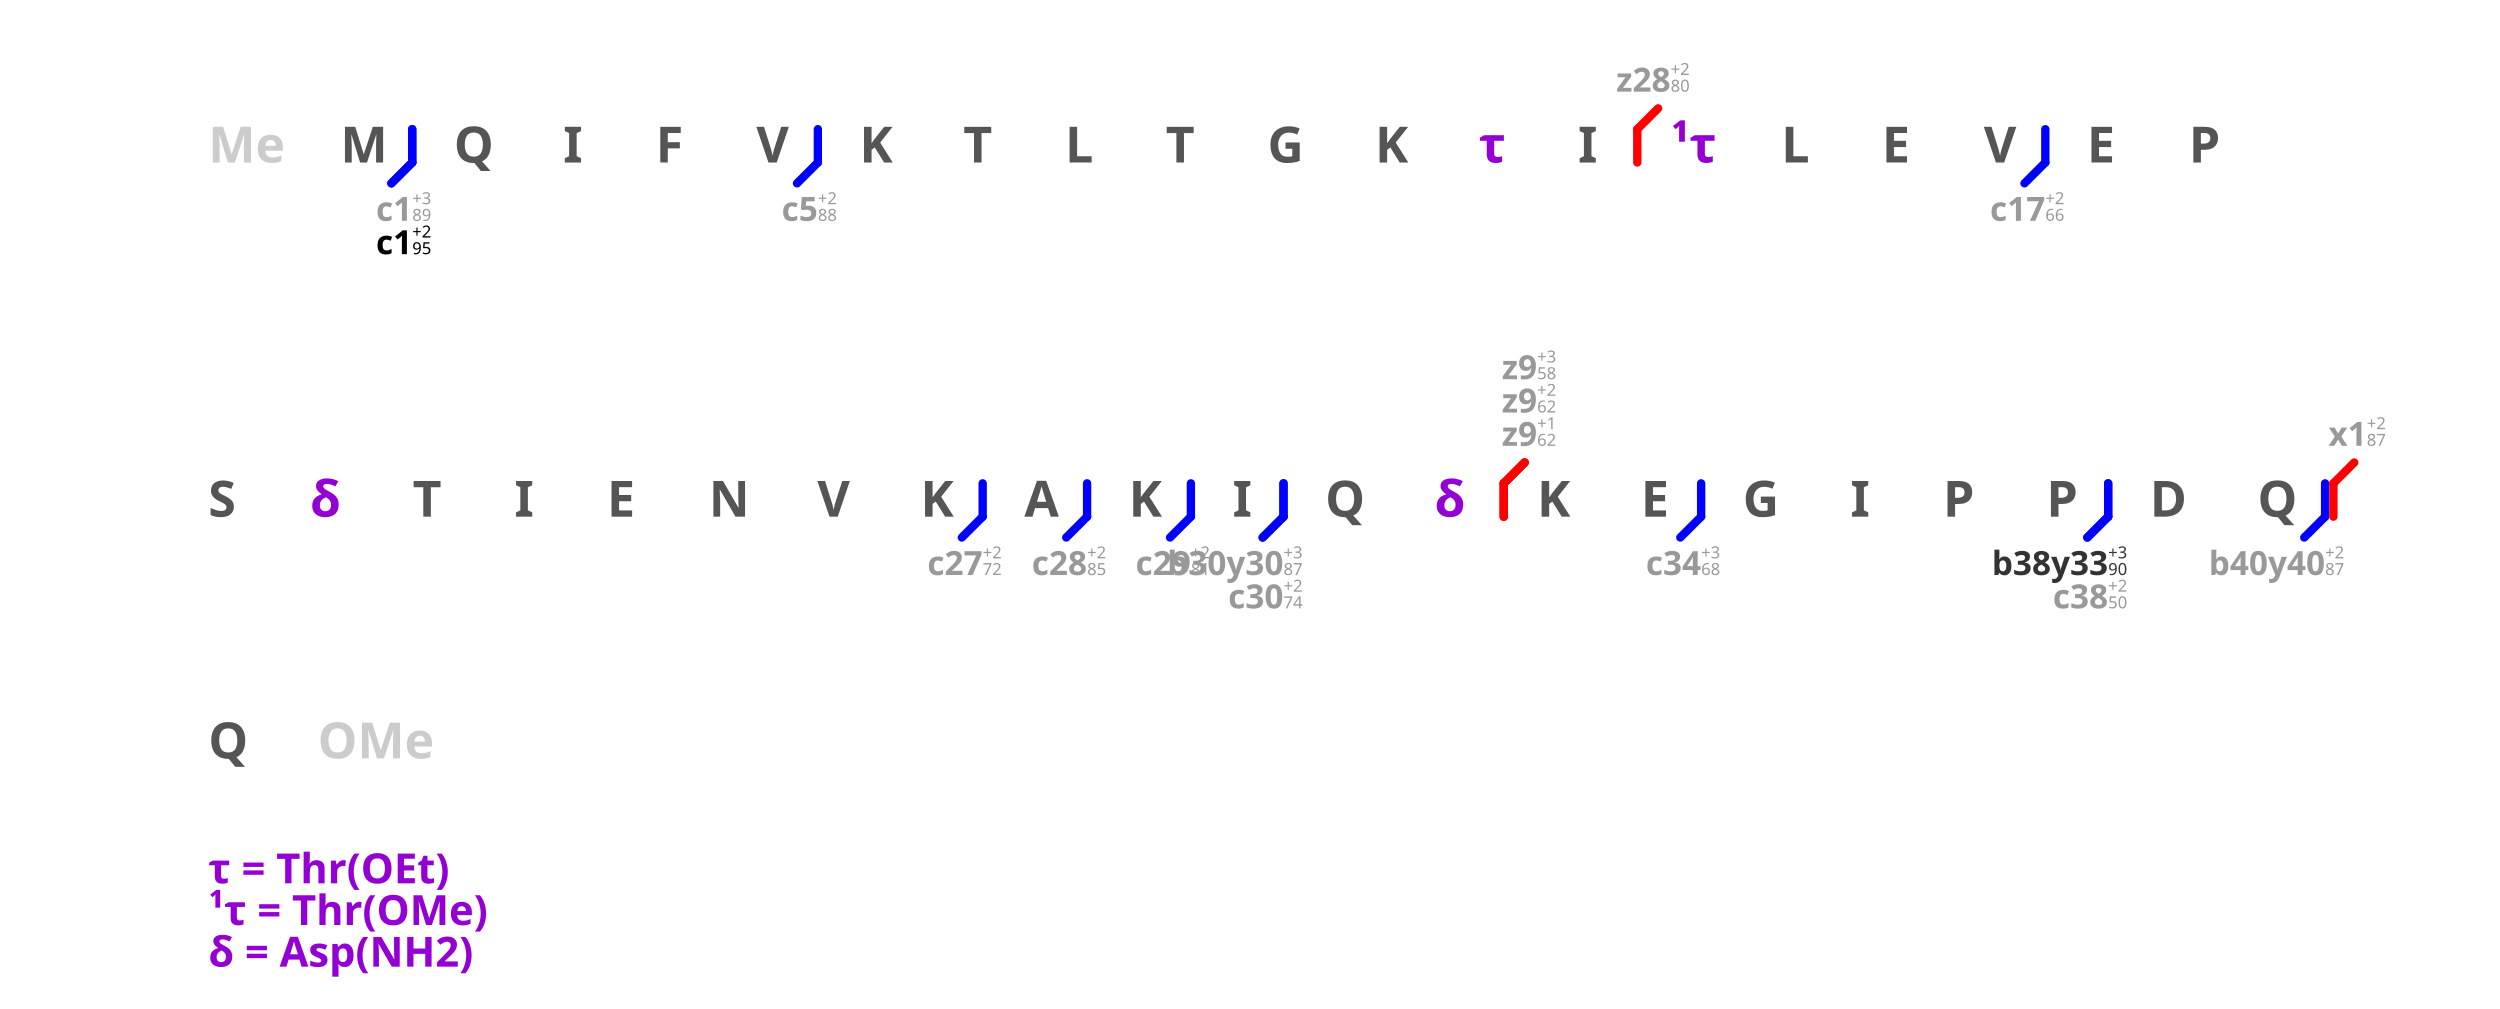
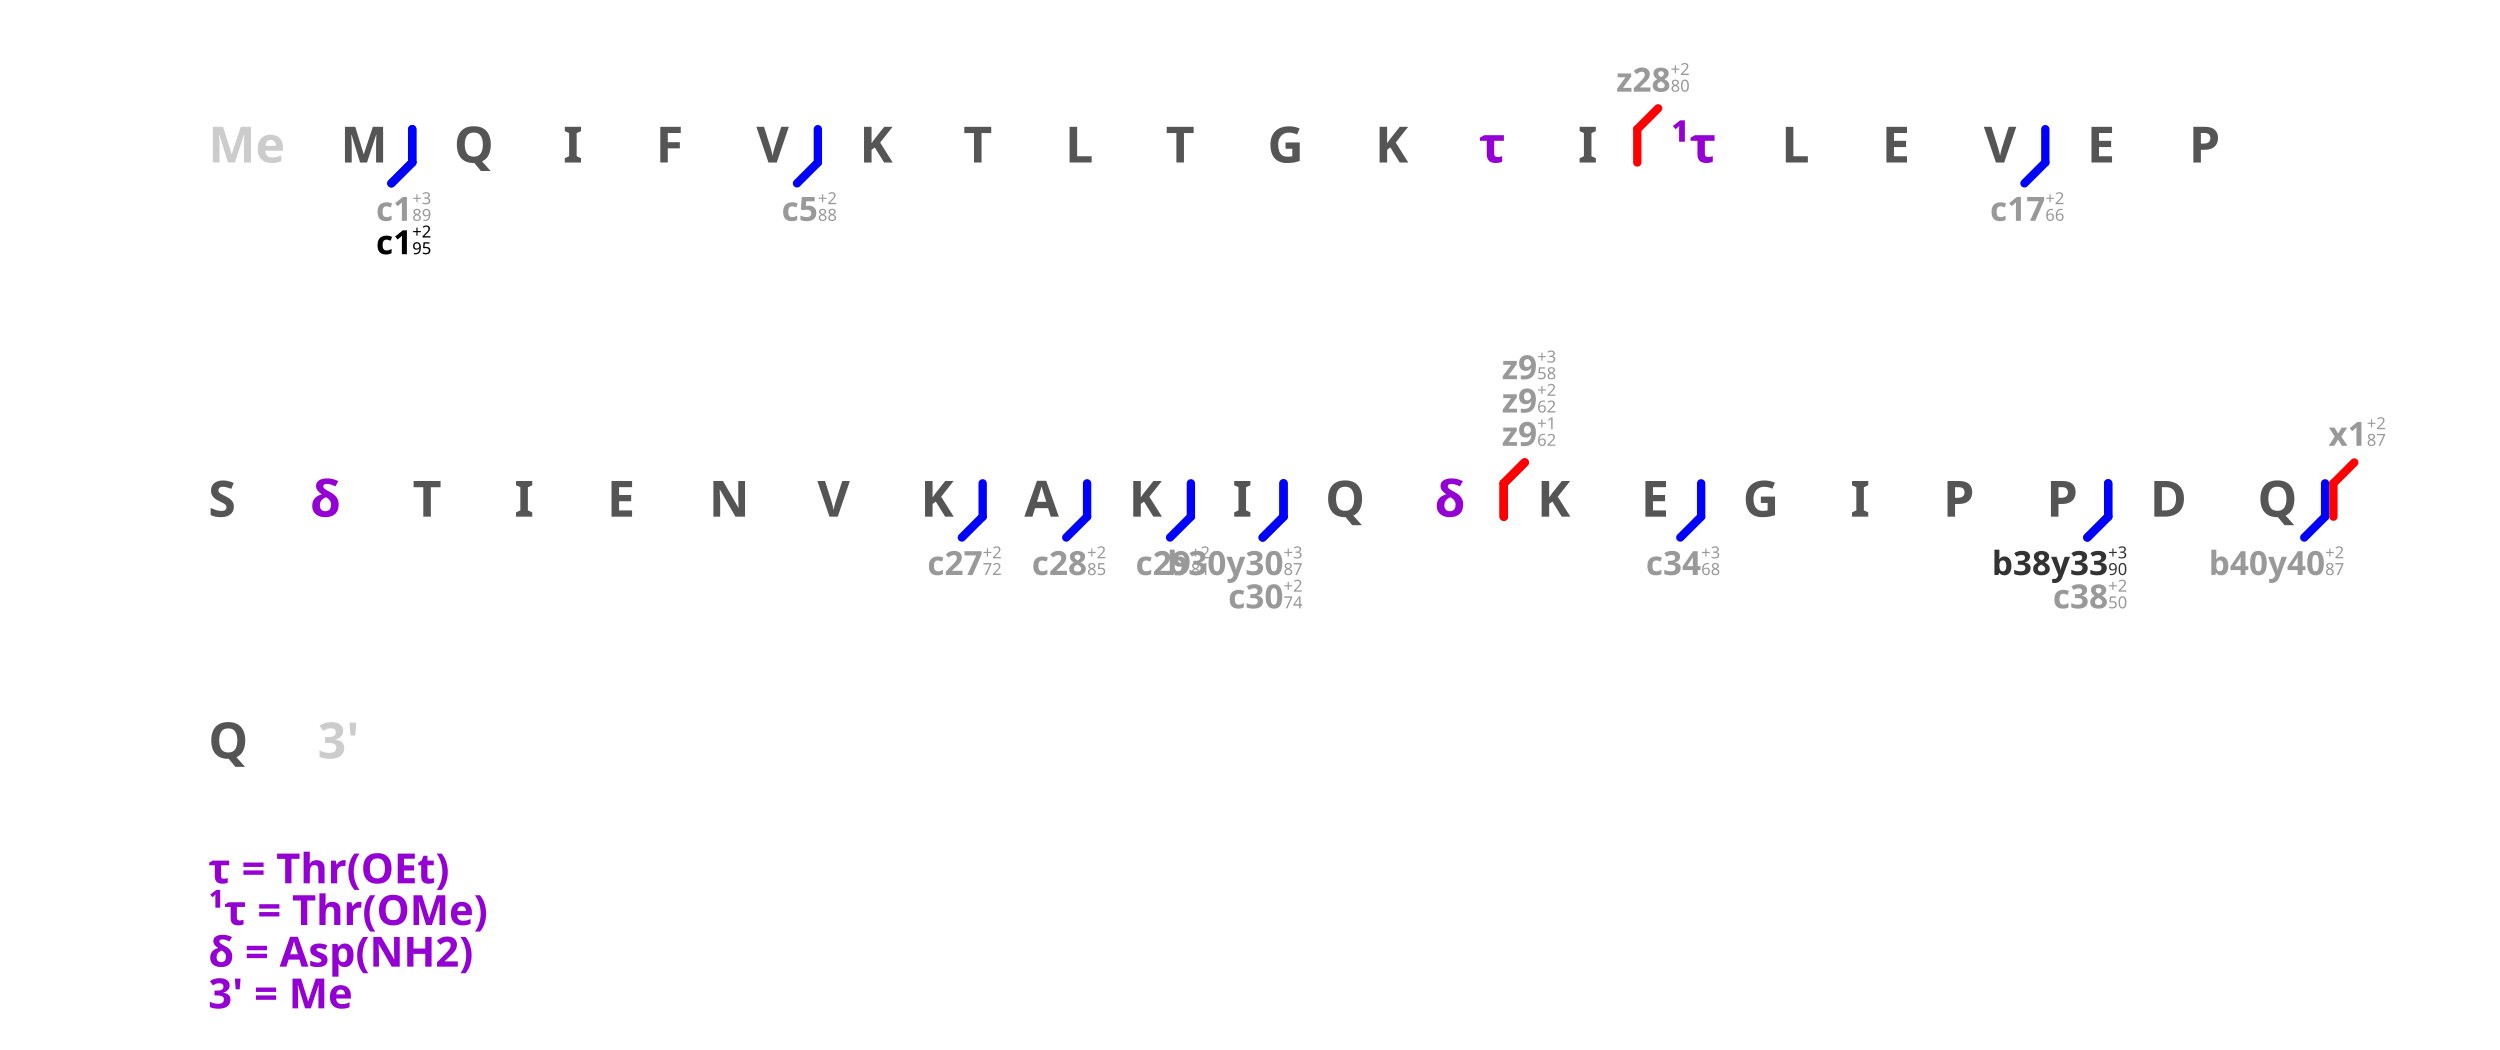
- <svg xmlns="http://www.w3.org/2000/svg" xmlns:ns1="http://svgjs.com/svgjs" version="1.1" width="600" height="242">
+ <svg xmlns="http://www.w3.org/2000/svg" xmlns:ns1="http://svgjs.com/svgjs" version="1.1" width="600" height="252">
  <style>
    .highlight {
        stroke: yellow;
        stroke-width: 5px;
+         fill: red;
+     }
+     .highlightText {
+         fill: red;
    }
    </style>
  <text font-family="Verdana" font-size="12" font-weight="bold" fill="#cccccc" x="50" y="39" id="residue-undefined" ns1:data="{&quot;leading&quot;:&quot;1.3&quot;}">Me</text>
  <text font-family="Verdana" font-size="12" font-weight="bold" fill="#555555" x="81.711" y="39" id="residue-1" ns1:data="{&quot;leading&quot;:&quot;1.3&quot;}">M</text>
  <text font-family="Verdana" font-size="12" font-weight="bold" fill="#555555" x="108.934" y="39" id="residue-2" ns1:data="{&quot;leading&quot;:&quot;1.3&quot;}">Q</text>
  <text font-family="Verdana" font-size="12" font-weight="bold" fill="#555555" x="135.164" y="39" id="residue-3" ns1:data="{&quot;leading&quot;:&quot;1.3&quot;}">I</text>
  <text font-family="Verdana" font-size="12" font-weight="bold" fill="#555555" x="157.395" y="39" id="residue-4" ns1:data="{&quot;leading&quot;:&quot;1.3&quot;}">F</text>
  <text font-family="Verdana" font-size="12" font-weight="bold" fill="#555555" x="181.523" y="39" id="residue-5" ns1:data="{&quot;leading&quot;:&quot;1.3&quot;}">V</text>
  <text font-family="Verdana" font-size="12" font-weight="bold" fill="#555555" x="206.285" y="39" id="residue-6" ns1:data="{&quot;leading&quot;:&quot;1.3&quot;}">K</text>
  <text font-family="Verdana" font-size="12" font-weight="bold" fill="#555555" x="231.195" y="39" id="residue-7" ns1:data="{&quot;leading&quot;:&quot;1.3&quot;}">T</text>
  <text font-family="Verdana" font-size="12" font-weight="bold" fill="#555555" x="255.621" y="39" id="residue-8" ns1:data="{&quot;leading&quot;:&quot;1.3&quot;}">L</text>
  <text font-family="Verdana" font-size="12" font-weight="bold" fill="#555555" x="279.773" y="39" id="residue-9" ns1:data="{&quot;leading&quot;:&quot;1.3&quot;}">T</text>
  <text font-family="Verdana" font-size="12" font-weight="bold" fill="#555555" x="304.199" y="39" id="residue-10" ns1:data="{&quot;leading&quot;:&quot;1.3&quot;}">G</text>
  <text font-family="Verdana" font-size="12" font-weight="bold" fill="#555555" x="330.023" y="39" id="residue-11" ns1:data="{&quot;leading&quot;:&quot;1.3&quot;}">K</text>
  <text font-family="Verdana" font-size="12" font-weight="bold" fill="darkviolet" x="354.934" y="39" id="residue-12" ns1:data="{&quot;leading&quot;:&quot;1.3&quot;}">τ</text>
  <text font-family="Verdana" font-size="12" font-weight="bold" fill="#555555" x="378.719" y="39" id="residue-13" ns1:data="{&quot;leading&quot;:&quot;1.3&quot;}">I</text>
  <text font-family="Verdana" font-size="12" font-weight="bold" fill="darkviolet" x="400.949" y="39" id="residue-14" ns1:data="{&quot;leading&quot;:&quot;1.3&quot;}">¹τ</text>
  <text font-family="Verdana" font-size="12" font-weight="bold" fill="#555555" x="427.512" y="39" id="residue-15" ns1:data="{&quot;leading&quot;:&quot;1.3&quot;}">L</text>
  <text font-family="Verdana" font-size="12" font-weight="bold" fill="#555555" x="451.664" y="39" id="residue-16" ns1:data="{&quot;leading&quot;:&quot;1.3&quot;}">E</text>
  <text font-family="Verdana" font-size="12" font-weight="bold" fill="#555555" x="476.113" y="39" id="residue-17" ns1:data="{&quot;leading&quot;:&quot;1.3&quot;}">V</text>
  <text font-family="Verdana" font-size="12" font-weight="bold" fill="#555555" x="500.875" y="39" id="residue-18" ns1:data="{&quot;leading&quot;:&quot;1.3&quot;}">E</text>
  <text font-family="Verdana" font-size="12" font-weight="bold" fill="#555555" x="525.324" y="39" id="residue-19" ns1:data="{&quot;leading&quot;:&quot;1.3&quot;}">P</text>
  <line x1="98.934" y1="39" x2="98.934" y2="31" stroke-linecap="round" stroke-width="2" stroke="blue" />
  <line x1="98.934" y1="39" x2="93.934" y2="44" stroke-linecap="round" stroke-width="2" stroke="blue" />
  <text fill="#999999" font-family="Verdana" font-weight="bold" font-size="8" text-anchor="end" x="98.934" y="53" ns1:data="{&quot;leading&quot;:&quot;1.3&quot;}">c1</text>
  <text fill="#999999" font-family="Verdana" font-size="4" x="98.934" y="49" ns1:data="{&quot;leading&quot;:&quot;1.3&quot;}">+3</text>
  <text fill="#999999" font-family="Verdana" font-size="4" x="98.934" y="53" ns1:data="{&quot;leading&quot;:&quot;1.3&quot;}">89</text>
  <line x1="98.934" y1="39" x2="98.934" y2="31" stroke-linecap="round" stroke-width="2" stroke="blue" />
  <line x1="98.934" y1="39" x2="93.934" y2="44" stroke-linecap="round" stroke-width="2" stroke="blue" />
  <text fill="black" font-family="Verdana" font-weight="bold" font-size="8" text-anchor="end" x="98.934" y="61" ns1:data="{&quot;leading&quot;:&quot;1.3&quot;}">c1</text>
  <text fill="black" font-family="Verdana" font-size="4" x="98.934" y="57" ns1:data="{&quot;leading&quot;:&quot;1.3&quot;}">+2</text>
  <text fill="black" font-family="Verdana" font-size="4" x="98.934" y="61" ns1:data="{&quot;leading&quot;:&quot;1.3&quot;}">95</text>
  <line x1="196.285" y1="39" x2="196.285" y2="31" stroke-linecap="round" stroke-width="2" stroke="blue" />
  <line x1="196.285" y1="39" x2="191.285" y2="44" stroke-linecap="round" stroke-width="2" stroke="blue" />
  <text fill="#999999" font-family="Verdana" font-weight="bold" font-size="8" text-anchor="end" x="196.285" y="53" ns1:data="{&quot;leading&quot;:&quot;1.3&quot;}">c5</text>
  <text fill="#999999" font-family="Verdana" font-size="4" x="196.285" y="49" ns1:data="{&quot;leading&quot;:&quot;1.3&quot;}">+2</text>
  <text fill="#999999" font-family="Verdana" font-size="4" x="196.285" y="53" ns1:data="{&quot;leading&quot;:&quot;1.3&quot;}">88</text>
  <line x1="392.949" y1="39" x2="392.949" y2="31" stroke-linecap="round" stroke-width="2" stroke="red" />
  <line x1="392.949" y1="31" x2="397.949" y2="26" stroke-linecap="round" stroke-width="2" stroke="red" />
  <text fill="#999999" font-family="Verdana" font-weight="bold" font-size="8" text-anchor="end" x="400.949" y="22" ns1:data="{&quot;leading&quot;:&quot;1.3&quot;}">z28</text>
  <text fill="#999999" font-family="Verdana" font-size="4" x="400.949" y="18" ns1:data="{&quot;leading&quot;:&quot;1.3&quot;}">+2</text>
  <text fill="#999999" font-family="Verdana" font-size="4" x="400.949" y="22" ns1:data="{&quot;leading&quot;:&quot;1.3&quot;}">80</text>
  <line x1="490.875" y1="39" x2="490.875" y2="31" stroke-linecap="round" stroke-width="2" stroke="blue" />
  <line x1="490.875" y1="39" x2="485.875" y2="44" stroke-linecap="round" stroke-width="2" stroke="blue" />
  <text fill="#999999" font-family="Verdana" font-weight="bold" font-size="8" text-anchor="end" x="490.875" y="53" ns1:data="{&quot;leading&quot;:&quot;1.3&quot;}">c17</text>
  <text fill="#999999" font-family="Verdana" font-size="4" x="490.875" y="49" ns1:data="{&quot;leading&quot;:&quot;1.3&quot;}">+2</text>
  <text fill="#999999" font-family="Verdana" font-size="4" x="490.875" y="53" ns1:data="{&quot;leading&quot;:&quot;1.3&quot;}">66</text>
  <text font-family="Verdana" font-size="12" font-weight="bold" fill="#555555" x="50" y="124" id="residue-20" ns1:data="{&quot;leading&quot;:&quot;1.3&quot;}">S</text>
  <text font-family="Verdana" font-size="12" font-weight="bold" fill="darkviolet" x="74.391" y="124" id="residue-21" ns1:data="{&quot;leading&quot;:&quot;1.3&quot;}">δ</text>
  <text font-family="Verdana" font-size="12" font-weight="bold" fill="#555555" x="99.031" y="124" id="residue-22" ns1:data="{&quot;leading&quot;:&quot;1.3&quot;}">T</text>
  <text font-family="Verdana" font-size="12" font-weight="bold" fill="#555555" x="123.457" y="124" id="residue-23" ns1:data="{&quot;leading&quot;:&quot;1.3&quot;}">I</text>
  <text font-family="Verdana" font-size="12" font-weight="bold" fill="#555555" x="145.688" y="124" id="residue-24" ns1:data="{&quot;leading&quot;:&quot;1.3&quot;}">E</text>
  <text font-family="Verdana" font-size="12" font-weight="bold" fill="#555555" x="170.137" y="124" id="residue-25" ns1:data="{&quot;leading&quot;:&quot;1.3&quot;}">N</text>
  <text font-family="Verdana" font-size="12" font-weight="bold" fill="#555555" x="196.168" y="124" id="residue-26" ns1:data="{&quot;leading&quot;:&quot;1.3&quot;}">V</text>
  <text font-family="Verdana" font-size="12" font-weight="bold" fill="#555555" x="220.93" y="124" id="residue-27" ns1:data="{&quot;leading&quot;:&quot;1.3&quot;}">K</text>
  <text font-family="Verdana" font-size="12" font-weight="bold" fill="#555555" x="245.84" y="124" id="residue-28" ns1:data="{&quot;leading&quot;:&quot;1.3&quot;}">A</text>
  <text font-family="Verdana" font-size="12" font-weight="bold" fill="#555555" x="270.902" y="124" id="residue-29" ns1:data="{&quot;leading&quot;:&quot;1.3&quot;}">K</text>
  <text font-family="Verdana" font-size="12" font-weight="bold" fill="#555555" x="295.812" y="124" id="residue-30" ns1:data="{&quot;leading&quot;:&quot;1.3&quot;}">I</text>
  <text font-family="Verdana" font-size="12" font-weight="bold" fill="#555555" x="318.043" y="124" id="residue-31" ns1:data="{&quot;leading&quot;:&quot;1.3&quot;}">Q</text>
  <text font-family="Verdana" font-size="12" font-weight="bold" fill="darkviolet" x="344.273" y="124" id="residue-32" ns1:data="{&quot;leading&quot;:&quot;1.3&quot;}">δ</text>
  <text font-family="Verdana" font-size="12" font-weight="bold" fill="#555555" x="368.914" y="124" id="residue-33" ns1:data="{&quot;leading&quot;:&quot;1.3&quot;}">K</text>
  <text font-family="Verdana" font-size="12" font-weight="bold" fill="#555555" x="393.824" y="124" id="residue-34" ns1:data="{&quot;leading&quot;:&quot;1.3&quot;}">E</text>
  <text font-family="Verdana" font-size="12" font-weight="bold" fill="#555555" x="418.273" y="124" id="residue-35" ns1:data="{&quot;leading&quot;:&quot;1.3&quot;}">G</text>
  <text font-family="Verdana" font-size="12" font-weight="bold" fill="#555555" x="444.098" y="124" id="residue-36" ns1:data="{&quot;leading&quot;:&quot;1.3&quot;}">I</text>
  <text font-family="Verdana" font-size="12" font-weight="bold" fill="#555555" x="466.328" y="124" id="residue-37" ns1:data="{&quot;leading&quot;:&quot;1.3&quot;}">P</text>
  <text font-family="Verdana" font-size="12" font-weight="bold" fill="#555555" x="491.145" y="124" id="residue-38" ns1:data="{&quot;leading&quot;:&quot;1.3&quot;}">P</text>
  <text font-family="Verdana" font-size="12" font-weight="bold" fill="#555555" x="515.961" y="124" id="residue-39" ns1:data="{&quot;leading&quot;:&quot;1.3&quot;}">D</text>
  <text font-family="Verdana" font-size="12" font-weight="bold" fill="#555555" x="541.793" y="124" id="residue-40" ns1:data="{&quot;leading&quot;:&quot;1.3&quot;}">Q</text>
  <line x1="235.84" y1="124" x2="235.84" y2="116" stroke-linecap="round" stroke-width="2" stroke="blue" />
  <line x1="235.84" y1="124" x2="230.84" y2="129" stroke-linecap="round" stroke-width="2" stroke="blue" />
  <text fill="#999999" font-family="Verdana" font-weight="bold" font-size="8" text-anchor="end" x="235.84" y="138" ns1:data="{&quot;leading&quot;:&quot;1.3&quot;}">c27</text>
  <text fill="#999999" font-family="Verdana" font-size="4" x="235.84" y="134" ns1:data="{&quot;leading&quot;:&quot;1.3&quot;}">+2</text>
  <text fill="#999999" font-family="Verdana" font-size="4" x="235.84" y="138" ns1:data="{&quot;leading&quot;:&quot;1.3&quot;}">72</text>
  <line x1="260.902" y1="124" x2="260.902" y2="116" stroke-linecap="round" stroke-width="2" stroke="blue" />
  <line x1="260.902" y1="124" x2="255.902" y2="129" stroke-linecap="round" stroke-width="2" stroke="blue" />
  <text fill="#999999" font-family="Verdana" font-weight="bold" font-size="8" text-anchor="end" x="260.902" y="138" ns1:data="{&quot;leading&quot;:&quot;1.3&quot;}">c28</text>
  <text fill="#999999" font-family="Verdana" font-size="4" x="260.902" y="134" ns1:data="{&quot;leading&quot;:&quot;1.3&quot;}">+2</text>
  <text fill="#999999" font-family="Verdana" font-size="4" x="260.902" y="138" ns1:data="{&quot;leading&quot;:&quot;1.3&quot;}">85</text>
  <line x1="285.812" y1="124" x2="285.812" y2="116" stroke-linecap="round" stroke-width="2" stroke="blue" />
  <line x1="285.812" y1="124" x2="280.812" y2="129" stroke-linecap="round" stroke-width="2" stroke="blue" />
  <text fill="#999999" font-family="Verdana" font-weight="bold" font-size="8" text-anchor="end" x="285.812" y="138" ns1:data="{&quot;leading&quot;:&quot;1.3&quot;}">c29</text>
  <text fill="#999999" font-family="Verdana" font-size="4" x="285.812" y="134" ns1:data="{&quot;leading&quot;:&quot;1.3&quot;}">+2</text>
  <text fill="#999999" font-family="Verdana" font-size="4" x="285.812" y="138" ns1:data="{&quot;leading&quot;:&quot;1.3&quot;}">81</text>
  <line x1="308.043" y1="124" x2="308.043" y2="116" stroke-linecap="round" stroke-width="2" stroke="blue" />
  <line x1="308.043" y1="124" x2="303.043" y2="129" stroke-linecap="round" stroke-width="2" stroke="blue" />
  <text fill="#999999" font-family="Verdana" font-weight="bold" font-size="8" text-anchor="end" x="308.043" y="138" ns1:data="{&quot;leading&quot;:&quot;1.3&quot;}">b30y30</text>
  <text fill="#999999" font-family="Verdana" font-size="4" x="308.043" y="134" ns1:data="{&quot;leading&quot;:&quot;1.3&quot;}">+3</text>
  <text fill="#999999" font-family="Verdana" font-size="4" x="308.043" y="138" ns1:data="{&quot;leading&quot;:&quot;1.3&quot;}">87</text>
  <line x1="308.043" y1="124" x2="308.043" y2="116" stroke-linecap="round" stroke-width="2" stroke="blue" />
  <line x1="308.043" y1="124" x2="303.043" y2="129" stroke-linecap="round" stroke-width="2" stroke="blue" />
  <text fill="#999999" font-family="Verdana" font-weight="bold" font-size="8" text-anchor="end" x="308.043" y="146" ns1:data="{&quot;leading&quot;:&quot;1.3&quot;}">c30</text>
  <text fill="#999999" font-family="Verdana" font-size="4" x="308.043" y="142" ns1:data="{&quot;leading&quot;:&quot;1.3&quot;}">+2</text>
  <text fill="#999999" font-family="Verdana" font-size="4" x="308.043" y="146" ns1:data="{&quot;leading&quot;:&quot;1.3&quot;}">74</text>
  <line x1="360.914" y1="124" x2="360.914" y2="116" stroke-linecap="round" stroke-width="2" stroke="red" />
  <line x1="360.914" y1="116" x2="365.914" y2="111" stroke-linecap="round" stroke-width="2" stroke="red" />
  <text fill="#999999" font-family="Verdana" font-weight="bold" font-size="8" text-anchor="end" x="368.914" y="107" ns1:data="{&quot;leading&quot;:&quot;1.3&quot;}">z9</text>
  <text fill="#999999" font-family="Verdana" font-size="4" x="368.914" y="103" ns1:data="{&quot;leading&quot;:&quot;1.3&quot;}">+1</text>
  <text fill="#999999" font-family="Verdana" font-size="4" x="368.914" y="107" ns1:data="{&quot;leading&quot;:&quot;1.3&quot;}">62</text>
  <line x1="360.914" y1="124" x2="360.914" y2="116" stroke-linecap="round" stroke-width="2" stroke="red" />
  <line x1="360.914" y1="116" x2="365.914" y2="111" stroke-linecap="round" stroke-width="2" stroke="red" />
  <text fill="#999999" font-family="Verdana" font-weight="bold" font-size="8" text-anchor="end" x="368.914" y="99" ns1:data="{&quot;leading&quot;:&quot;1.3&quot;}">z9</text>
  <text fill="#999999" font-family="Verdana" font-size="4" x="368.914" y="95" ns1:data="{&quot;leading&quot;:&quot;1.3&quot;}">+2</text>
  <text fill="#999999" font-family="Verdana" font-size="4" x="368.914" y="99" ns1:data="{&quot;leading&quot;:&quot;1.3&quot;}">62</text>
  <line x1="360.914" y1="124" x2="360.914" y2="116" stroke-linecap="round" stroke-width="2" stroke="red" />
  <line x1="360.914" y1="116" x2="365.914" y2="111" stroke-linecap="round" stroke-width="2" stroke="red" />
  <text fill="#999999" font-family="Verdana" font-weight="bold" font-size="8" text-anchor="end" x="368.914" y="91" ns1:data="{&quot;leading&quot;:&quot;1.3&quot;}">z9</text>
  <text fill="#999999" font-family="Verdana" font-size="4" x="368.914" y="87" ns1:data="{&quot;leading&quot;:&quot;1.3&quot;}">+3</text>
  <text fill="#999999" font-family="Verdana" font-size="4" x="368.914" y="91" ns1:data="{&quot;leading&quot;:&quot;1.3&quot;}">58</text>
  <line x1="408.273" y1="124" x2="408.273" y2="116" stroke-linecap="round" stroke-width="2" stroke="blue" />
  <line x1="408.273" y1="124" x2="403.273" y2="129" stroke-linecap="round" stroke-width="2" stroke="blue" />
  <text fill="#999999" font-family="Verdana" font-weight="bold" font-size="8" text-anchor="end" x="408.273" y="138" ns1:data="{&quot;leading&quot;:&quot;1.3&quot;}">c34</text>
  <text fill="#999999" font-family="Verdana" font-size="4" x="408.273" y="134" ns1:data="{&quot;leading&quot;:&quot;1.3&quot;}">+3</text>
  <text fill="#999999" font-family="Verdana" font-size="4" x="408.273" y="138" ns1:data="{&quot;leading&quot;:&quot;1.3&quot;}">68</text>
  <line x1="505.961" y1="124" x2="505.961" y2="116" stroke-linecap="round" stroke-width="2" stroke="blue" />
  <line x1="505.961" y1="124" x2="500.961" y2="129" stroke-linecap="round" stroke-width="2" stroke="blue" />
  <text fill="#333333" font-family="Verdana" font-weight="bold" font-size="8" text-anchor="end" x="505.961" y="138" ns1:data="{&quot;leading&quot;:&quot;1.3&quot;}">b38y33</text>
  <text fill="#333333" font-family="Verdana" font-size="4" x="505.961" y="134" ns1:data="{&quot;leading&quot;:&quot;1.3&quot;}">+3</text>
  <text fill="#333333" font-family="Verdana" font-size="4" x="505.961" y="138" ns1:data="{&quot;leading&quot;:&quot;1.3&quot;}">90</text>
  <line x1="505.961" y1="124" x2="505.961" y2="116" stroke-linecap="round" stroke-width="2" stroke="blue" />
  <line x1="505.961" y1="124" x2="500.961" y2="129" stroke-linecap="round" stroke-width="2" stroke="blue" />
  <text fill="#999999" font-family="Verdana" font-weight="bold" font-size="8" text-anchor="end" x="505.961" y="146" ns1:data="{&quot;leading&quot;:&quot;1.3&quot;}">c38</text>
  <text fill="#999999" font-family="Verdana" font-size="4" x="505.961" y="142" ns1:data="{&quot;leading&quot;:&quot;1.3&quot;}">+2</text>
  <text fill="#999999" font-family="Verdana" font-size="4" x="505.961" y="146" ns1:data="{&quot;leading&quot;:&quot;1.3&quot;}">50</text>
  <line x1="558.023" y1="124" x2="558.023" y2="116" stroke-linecap="round" stroke-width="2" stroke="blue" />
  <line x1="558.023" y1="124" x2="553.023" y2="129" stroke-linecap="round" stroke-width="2" stroke="blue" />
  <text fill="#999999" font-family="Verdana" font-weight="bold" font-size="8" text-anchor="end" x="558.023" y="138" ns1:data="{&quot;leading&quot;:&quot;1.3&quot;}">b40y40</text>
  <text fill="#999999" font-family="Verdana" font-size="4" x="558.023" y="134" ns1:data="{&quot;leading&quot;:&quot;1.3&quot;}">+2</text>
  <text fill="#999999" font-family="Verdana" font-size="4" x="558.023" y="138" ns1:data="{&quot;leading&quot;:&quot;1.3&quot;}">87</text>
  <line x1="560.023" y1="124" x2="560.023" y2="116" stroke-linecap="round" stroke-width="2" stroke="red" />
  <line x1="560.023" y1="116" x2="565.023" y2="111" stroke-linecap="round" stroke-width="2" stroke="red" />
  <text fill="#999999" font-family="Verdana" font-weight="bold" font-size="8" text-anchor="end" x="568.023" y="107" ns1:data="{&quot;leading&quot;:&quot;1.3&quot;}">x1</text>
  <text fill="#999999" font-family="Verdana" font-size="4" x="568.023" y="103" ns1:data="{&quot;leading&quot;:&quot;1.3&quot;}">+2</text>
  <text fill="#999999" font-family="Verdana" font-size="4" x="568.023" y="107" ns1:data="{&quot;leading&quot;:&quot;1.3&quot;}">87</text>
  <text font-family="Verdana" font-size="12" font-weight="bold" fill="#555555" x="50" y="182" id="residue-41" ns1:data="{&quot;leading&quot;:&quot;1.3&quot;}">Q</text>
-   <text font-family="Verdana" font-size="12" font-weight="bold" fill="#cccccc" x="76.23" y="182" id="residue-undefined" ns1:data="{&quot;leading&quot;:&quot;1.3&quot;}">OMe</text>
+   <text font-family="Verdana" font-size="12" font-weight="bold" fill="#cccccc" x="76.23" y="182" id="residue-undefined" ns1:data="{&quot;leading&quot;:&quot;1.3&quot;}">3'</text>
  <text fill="darkviolet" font-family="Verdana" font-weight="bold" font-size="10" x="50" y="212" ns1:data="{&quot;leading&quot;:&quot;1.3&quot;}">τ = Thr(OEt)</text>
  <text fill="darkviolet" font-family="Verdana" font-weight="bold" font-size="10" x="50" y="222" ns1:data="{&quot;leading&quot;:&quot;1.3&quot;}">¹τ = Thr(OMe)</text>
  <text fill="darkviolet" font-family="Verdana" font-weight="bold" font-size="10" x="50" y="232" ns1:data="{&quot;leading&quot;:&quot;1.3&quot;}">δ = Asp(NH2)</text>
+   <text fill="darkviolet" font-family="Verdana" font-weight="bold" font-size="10" x="50" y="242" ns1:data="{&quot;leading&quot;:&quot;1.3&quot;}">3' = Me</text>
</svg>
